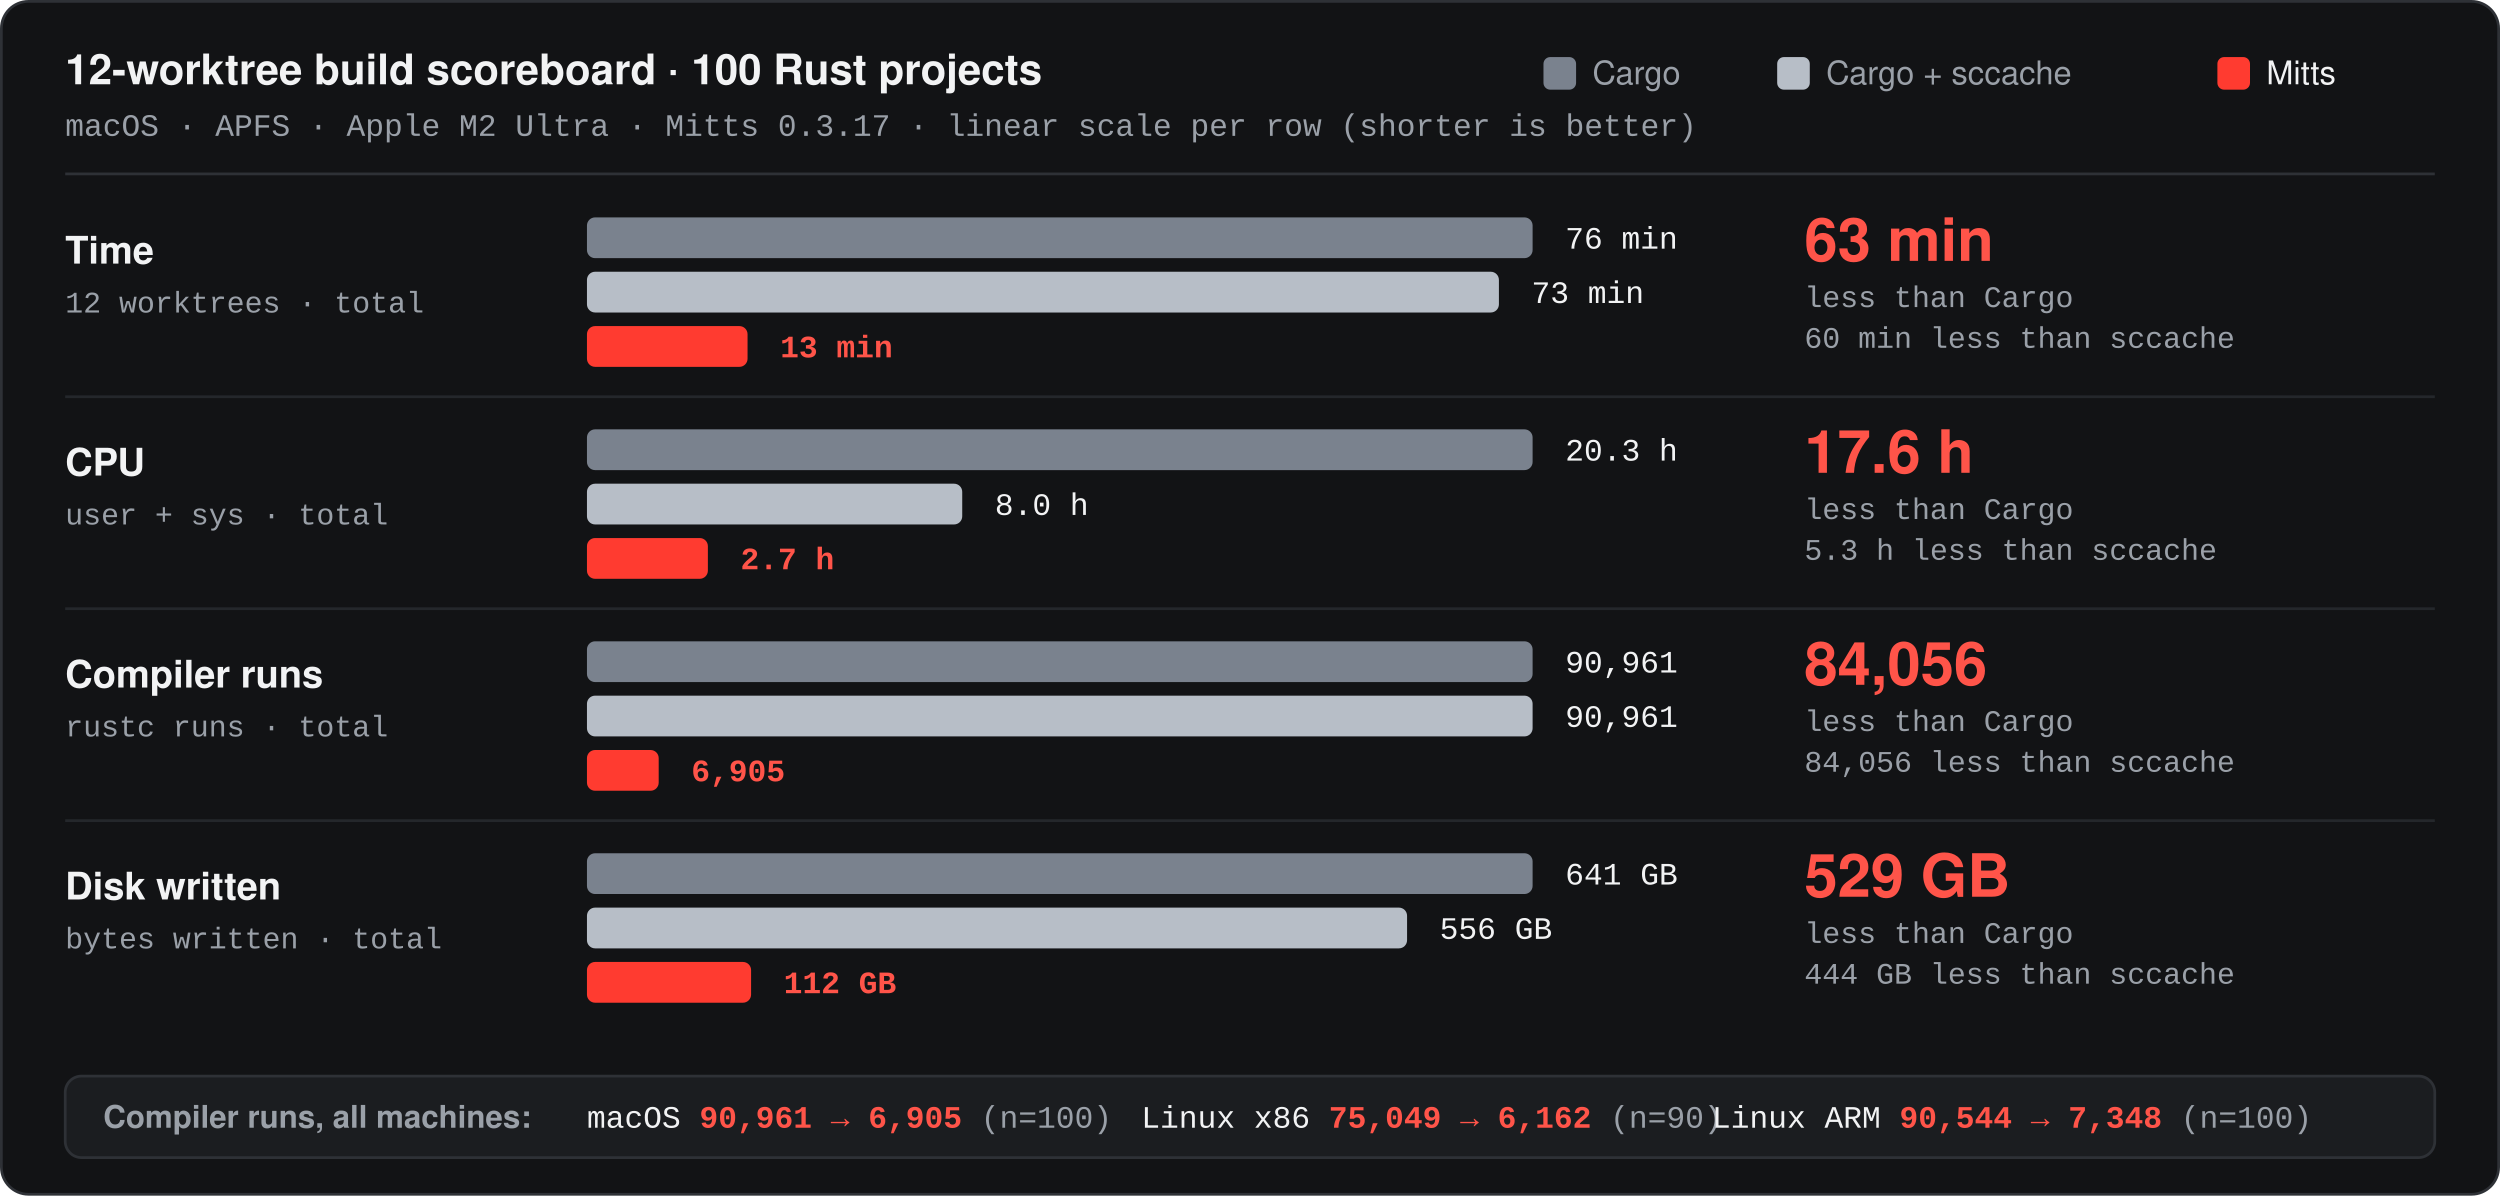
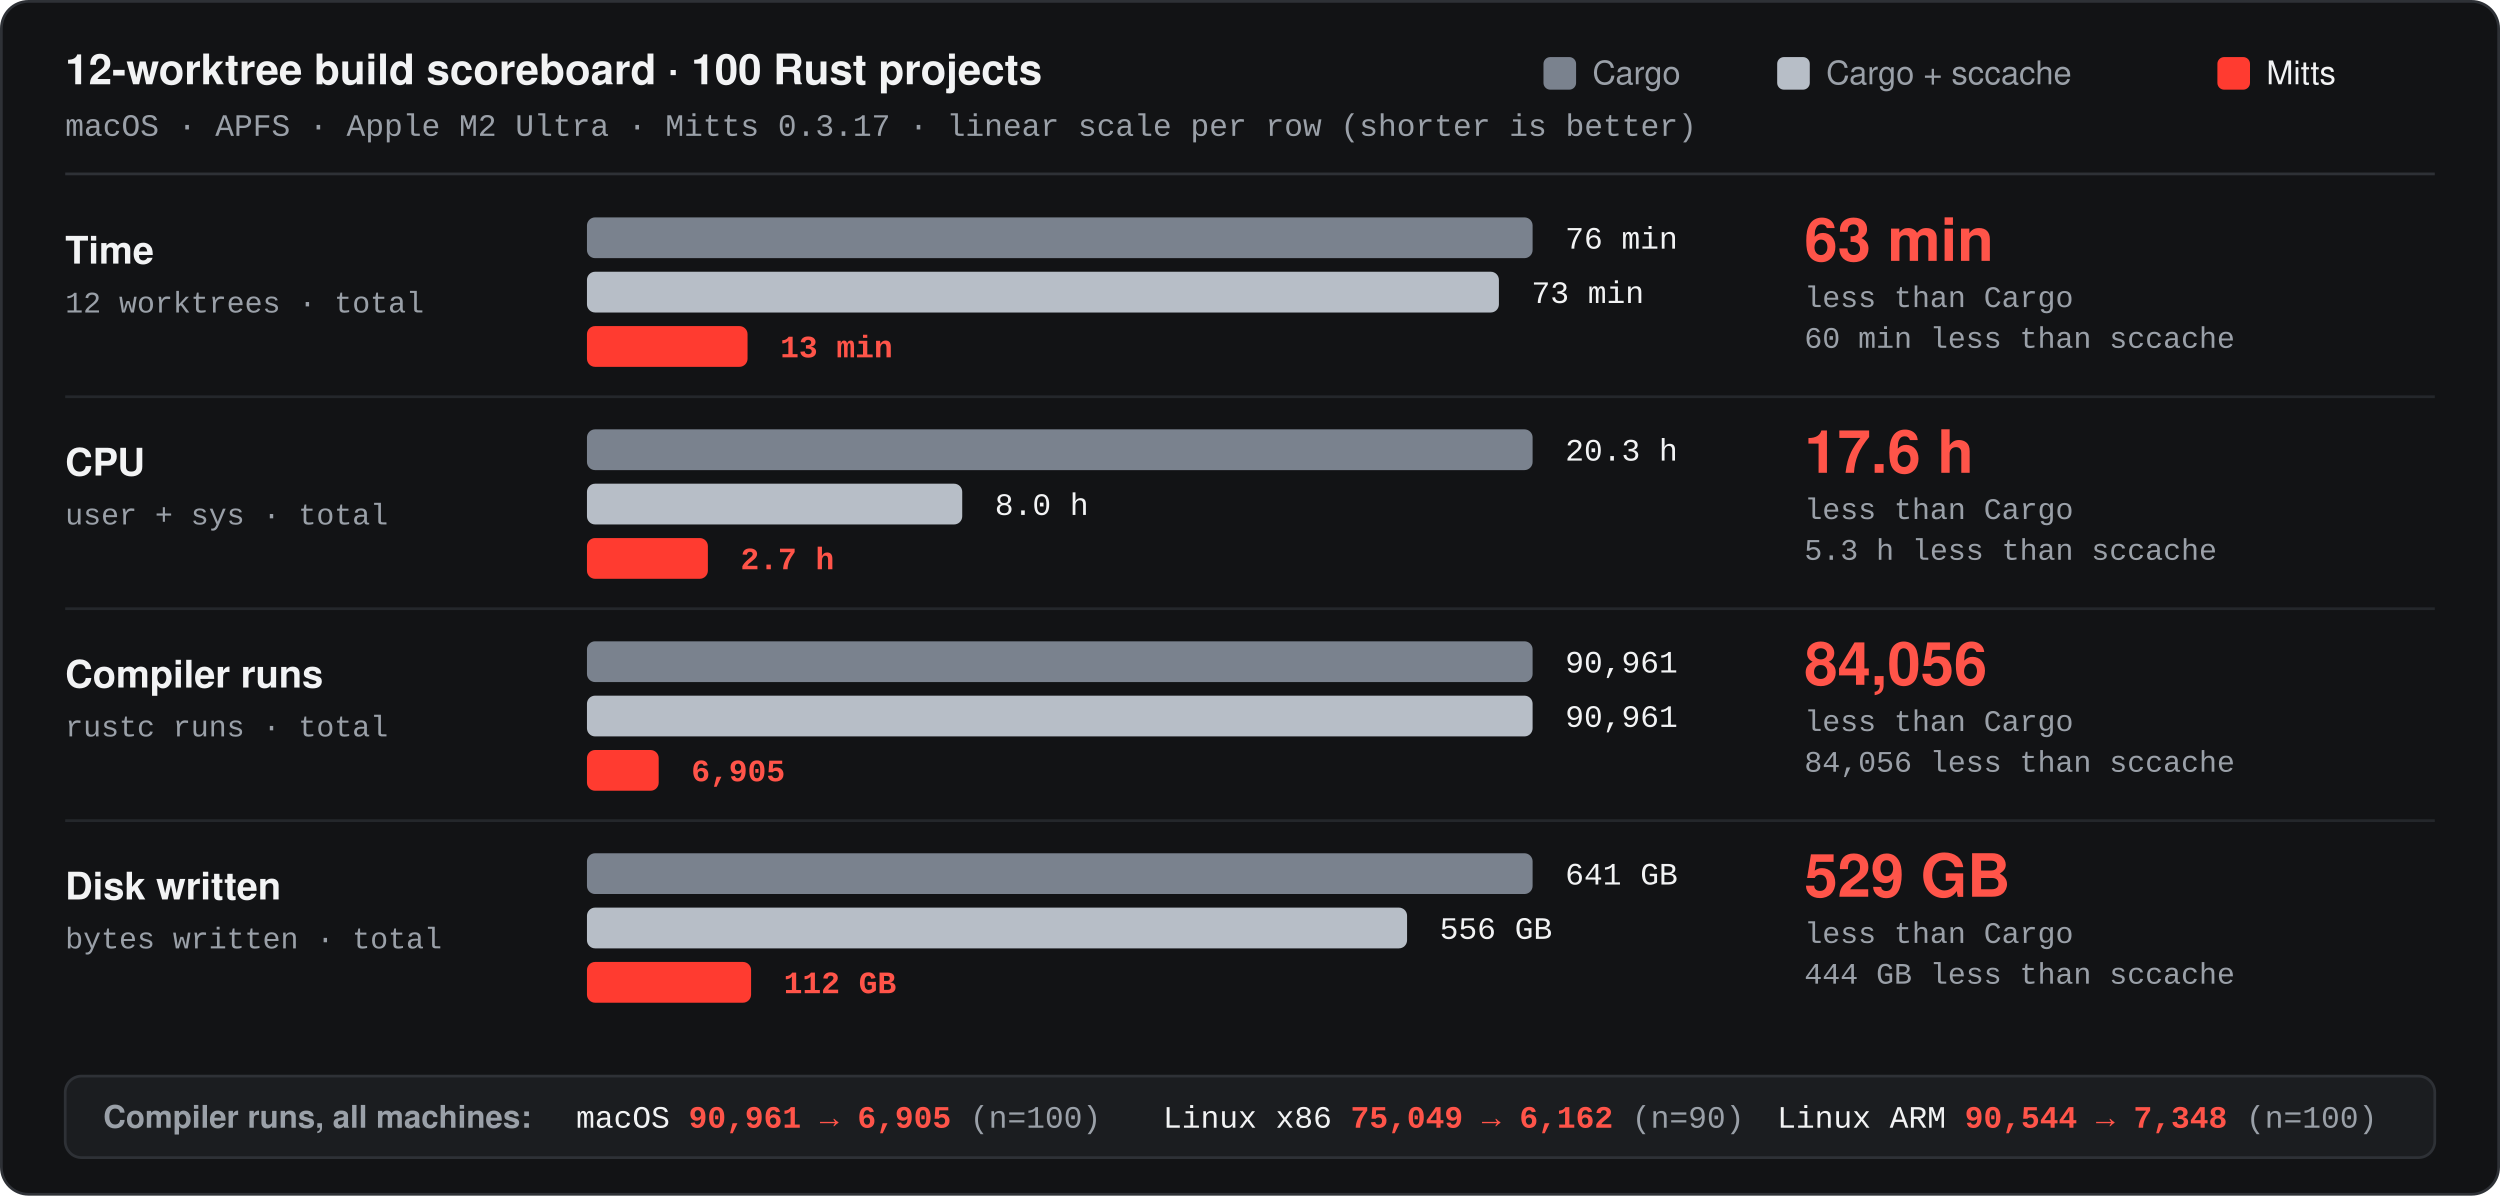
<svg xmlns="http://www.w3.org/2000/svg" viewBox="0 0 920 440" width="920" height="440" role="img" aria-label="12-worktree build scoreboard · 100 Rust projects">
  <rect x="0.5" y="0.5" width="919" height="439" rx="10" fill="#121315" stroke="#2e3136" />
  <text x="24" y="31" fill="#f2f3f4" font-family="-apple-system, BlinkMacSystemFont, &quot;Segoe UI&quot;, Helvetica, Arial, sans-serif" font-size="15.5" font-weight="700">12-worktree build scoreboard · 100 Rust projects</text>
  <text x="24" y="50" fill="#9aa0a8" font-family="ui-monospace, &quot;SFMono-Regular&quot;, Menlo, Consolas, &quot;Liberation Mono&quot;, monospace" font-size="11.5">macOS · APFS · Apple M2 Ultra · Mitts 0.3.17 · linear scale per row (shorter is better)</text>
  <rect x="568" y="21" width="12" height="12" rx="2.5" fill="#7a828e" />
  <text x="586" y="31" fill="#9aa0a8" font-family="-apple-system, BlinkMacSystemFont, &quot;Segoe UI&quot;, Helvetica, Arial, sans-serif" font-size="12" font-weight="500">Cargo</text>
  <rect x="654" y="21" width="12" height="12" rx="2.5" fill="#b7bec7" />
  <text x="672" y="31" fill="#9aa0a8" font-family="-apple-system, BlinkMacSystemFont, &quot;Segoe UI&quot;, Helvetica, Arial, sans-serif" font-size="12" font-weight="500">Cargo + sccache</text>
  <rect x="816" y="21" width="12" height="12" rx="2.5" fill="#ff3b30" />
  <text x="834" y="31" fill="#f2f3f4" font-family="-apple-system, BlinkMacSystemFont, &quot;Segoe UI&quot;, Helvetica, Arial, sans-serif" font-size="12" font-weight="500">Mitts</text>
  <line x1="24" x2="896" y1="64" y2="64" stroke="#2e3136" />
  <text x="24" y="97" fill="#f2f3f4" font-family="-apple-system, BlinkMacSystemFont, &quot;Segoe UI&quot;, Helvetica, Arial, sans-serif" font-size="14" font-weight="700">Time</text>
  <text x="24" y="115" fill="#9aa0a8" font-family="ui-monospace, &quot;SFMono-Regular&quot;, Menlo, Consolas, &quot;Liberation Mono&quot;, monospace" font-size="11" font-weight="400">12 worktrees · total</text>
  <rect x="216" y="80" width="348.0" height="15" rx="3" fill="#7a828e" />
  <text x="576.0" y="91.5" fill="#f2f3f4" font-family="ui-monospace, &quot;SFMono-Regular&quot;, Menlo, Consolas, &quot;Liberation Mono&quot;, monospace" font-size="11.5" font-weight="400">76 min</text>
  <rect x="216" y="100" width="335.6" height="15" rx="3" fill="#b7bec7" />
  <text x="563.6" y="111.5" fill="#f2f3f4" font-family="ui-monospace, &quot;SFMono-Regular&quot;, Menlo, Consolas, &quot;Liberation Mono&quot;, monospace" font-size="11.5" font-weight="400">73 min</text>
  <rect x="216" y="120" width="59.1" height="15" rx="3" fill="#ff3b30" />
  <text x="287.1" y="131.5" fill="#ff5449" font-family="ui-monospace, &quot;SFMono-Regular&quot;, Menlo, Consolas, &quot;Liberation Mono&quot;, monospace" font-size="11.5" font-weight="700">13 min</text>
  <text x="664" y="96" fill="#ff5449" font-family="-apple-system, BlinkMacSystemFont, &quot;Segoe UI&quot;, Helvetica, Arial, sans-serif" font-size="22" font-weight="800">63 min</text>
  <text x="664" y="113" fill="#9aa0a8" font-family="ui-monospace, &quot;SFMono-Regular&quot;, Menlo, Consolas, &quot;Liberation Mono&quot;, monospace" font-size="11" font-weight="400">less than Cargo</text>
  <text x="664" y="128" fill="#9aa0a8" font-family="ui-monospace, &quot;SFMono-Regular&quot;, Menlo, Consolas, &quot;Liberation Mono&quot;, monospace" font-size="11" font-weight="400">60 min less than sccache</text>
  <line x1="24" x2="896" y1="146" y2="146" stroke="#24272b" />
  <text x="24" y="175" fill="#f2f3f4" font-family="-apple-system, BlinkMacSystemFont, &quot;Segoe UI&quot;, Helvetica, Arial, sans-serif" font-size="14" font-weight="700">CPU</text>
  <text x="24" y="193" fill="#9aa0a8" font-family="ui-monospace, &quot;SFMono-Regular&quot;, Menlo, Consolas, &quot;Liberation Mono&quot;, monospace" font-size="11" font-weight="400">user + sys · total</text>
  <rect x="216" y="158" width="348.0" height="15" rx="3" fill="#7a828e" />
  <text x="576.0" y="169.5" fill="#f2f3f4" font-family="ui-monospace, &quot;SFMono-Regular&quot;, Menlo, Consolas, &quot;Liberation Mono&quot;, monospace" font-size="11.5" font-weight="400">20.3 h</text>
  <rect x="216" y="178" width="138.1" height="15" rx="3" fill="#b7bec7" />
  <text x="366.1" y="189.5" fill="#f2f3f4" font-family="ui-monospace, &quot;SFMono-Regular&quot;, Menlo, Consolas, &quot;Liberation Mono&quot;, monospace" font-size="11.5" font-weight="400">8.0 h</text>
  <rect x="216" y="198" width="44.5" height="15" rx="3" fill="#ff3b30" />
  <text x="272.5" y="209.5" fill="#ff5449" font-family="ui-monospace, &quot;SFMono-Regular&quot;, Menlo, Consolas, &quot;Liberation Mono&quot;, monospace" font-size="11.5" font-weight="700">2.7 h</text>
  <text x="664" y="174" fill="#ff5449" font-family="-apple-system, BlinkMacSystemFont, &quot;Segoe UI&quot;, Helvetica, Arial, sans-serif" font-size="22" font-weight="800">17.6 h</text>
  <text x="664" y="191" fill="#9aa0a8" font-family="ui-monospace, &quot;SFMono-Regular&quot;, Menlo, Consolas, &quot;Liberation Mono&quot;, monospace" font-size="11" font-weight="400">less than Cargo</text>
  <text x="664" y="206" fill="#9aa0a8" font-family="ui-monospace, &quot;SFMono-Regular&quot;, Menlo, Consolas, &quot;Liberation Mono&quot;, monospace" font-size="11" font-weight="400">5.3 h less than sccache</text>
  <line x1="24" x2="896" y1="224" y2="224" stroke="#24272b" />
  <text x="24" y="253" fill="#f2f3f4" font-family="-apple-system, BlinkMacSystemFont, &quot;Segoe UI&quot;, Helvetica, Arial, sans-serif" font-size="14" font-weight="700">Compiler runs</text>
  <text x="24" y="271" fill="#9aa0a8" font-family="ui-monospace, &quot;SFMono-Regular&quot;, Menlo, Consolas, &quot;Liberation Mono&quot;, monospace" font-size="11" font-weight="400">rustc runs · total</text>
  <rect x="216" y="236" width="348.0" height="15" rx="3" fill="#7a828e" />
  <text x="576.0" y="247.5" fill="#f2f3f4" font-family="ui-monospace, &quot;SFMono-Regular&quot;, Menlo, Consolas, &quot;Liberation Mono&quot;, monospace" font-size="11.5" font-weight="400">90,961</text>
  <rect x="216" y="256" width="348.0" height="15" rx="3" fill="#b7bec7" />
  <text x="576.0" y="267.5" fill="#f2f3f4" font-family="ui-monospace, &quot;SFMono-Regular&quot;, Menlo, Consolas, &quot;Liberation Mono&quot;, monospace" font-size="11.5" font-weight="400">90,961</text>
  <rect x="216" y="276" width="26.4" height="15" rx="3" fill="#ff3b30" />
  <text x="254.4" y="287.5" fill="#ff5449" font-family="ui-monospace, &quot;SFMono-Regular&quot;, Menlo, Consolas, &quot;Liberation Mono&quot;, monospace" font-size="11.5" font-weight="700">6,905</text>
  <text x="664" y="252" fill="#ff5449" font-family="-apple-system, BlinkMacSystemFont, &quot;Segoe UI&quot;, Helvetica, Arial, sans-serif" font-size="22" font-weight="800">84,056</text>
  <text x="664" y="269" fill="#9aa0a8" font-family="ui-monospace, &quot;SFMono-Regular&quot;, Menlo, Consolas, &quot;Liberation Mono&quot;, monospace" font-size="11" font-weight="400">less than Cargo</text>
  <text x="664" y="284" fill="#9aa0a8" font-family="ui-monospace, &quot;SFMono-Regular&quot;, Menlo, Consolas, &quot;Liberation Mono&quot;, monospace" font-size="11" font-weight="400">84,056 less than sccache</text>
  <line x1="24" x2="896" y1="302" y2="302" stroke="#24272b" />
  <text x="24" y="331" fill="#f2f3f4" font-family="-apple-system, BlinkMacSystemFont, &quot;Segoe UI&quot;, Helvetica, Arial, sans-serif" font-size="14" font-weight="700">Disk written</text>
  <text x="24" y="349" fill="#9aa0a8" font-family="ui-monospace, &quot;SFMono-Regular&quot;, Menlo, Consolas, &quot;Liberation Mono&quot;, monospace" font-size="11" font-weight="400">bytes written · total</text>
  <rect x="216" y="314" width="348.0" height="15" rx="3" fill="#7a828e" />
  <text x="576.0" y="325.5" fill="#f2f3f4" font-family="ui-monospace, &quot;SFMono-Regular&quot;, Menlo, Consolas, &quot;Liberation Mono&quot;, monospace" font-size="11.5" font-weight="400">641 GB</text>
  <rect x="216" y="334" width="301.8" height="15" rx="3" fill="#b7bec7" />
  <text x="529.8" y="345.5" fill="#f2f3f4" font-family="ui-monospace, &quot;SFMono-Regular&quot;, Menlo, Consolas, &quot;Liberation Mono&quot;, monospace" font-size="11.5" font-weight="400">556 GB</text>
  <rect x="216" y="354" width="60.4" height="15" rx="3" fill="#ff3b30" />
  <text x="288.4" y="365.5" fill="#ff5449" font-family="ui-monospace, &quot;SFMono-Regular&quot;, Menlo, Consolas, &quot;Liberation Mono&quot;, monospace" font-size="11.5" font-weight="700">112 GB</text>
  <text x="664" y="330" fill="#ff5449" font-family="-apple-system, BlinkMacSystemFont, &quot;Segoe UI&quot;, Helvetica, Arial, sans-serif" font-size="22" font-weight="800">529 GB</text>
  <text x="664" y="347" fill="#9aa0a8" font-family="ui-monospace, &quot;SFMono-Regular&quot;, Menlo, Consolas, &quot;Liberation Mono&quot;, monospace" font-size="11" font-weight="400">less than Cargo</text>
  <text x="664" y="362" fill="#9aa0a8" font-family="ui-monospace, &quot;SFMono-Regular&quot;, Menlo, Consolas, &quot;Liberation Mono&quot;, monospace" font-size="11" font-weight="400">444 GB less than sccache</text>
  <rect x="24" y="396" width="872" height="30" rx="6" fill="#1b1d20" stroke="#2e3136" />
  <text x="38" y="415" fill="#9aa0a8" font-family="-apple-system, BlinkMacSystemFont, &quot;Segoe UI&quot;, Helvetica, Arial, sans-serif" font-size="11.5" font-weight="600">Compiler runs, all machines:</text>
-   <text x="216" y="415" fill="#f2f3f4" font-family="ui-monospace, &quot;SFMono-Regular&quot;, Menlo, Consolas, &quot;Liberation Mono&quot;, monospace" font-size="11.5">macOS <tspan fill="#ff5449" font-weight="700">90,961 → 6,905</tspan>
+   <text x="212" y="415" fill="#f2f3f4" font-family="ui-monospace, &quot;SFMono-Regular&quot;, Menlo, Consolas, &quot;Liberation Mono&quot;, monospace" font-size="11.5">macOS <tspan fill="#ff5449" font-weight="700">90,961 → 6,905</tspan>
    <tspan fill="#9aa0a8">(n=100)</tspan>
  </text>
-   <text x="420" y="415" fill="#f2f3f4" font-family="ui-monospace, &quot;SFMono-Regular&quot;, Menlo, Consolas, &quot;Liberation Mono&quot;, monospace" font-size="11.5">Linux x86 <tspan fill="#ff5449" font-weight="700">75,049 → 6,162</tspan>
+   <text x="428" y="415" fill="#f2f3f4" font-family="ui-monospace, &quot;SFMono-Regular&quot;, Menlo, Consolas, &quot;Liberation Mono&quot;, monospace" font-size="11.5">Linux x86 <tspan fill="#ff5449" font-weight="700">75,049 → 6,162</tspan>
    <tspan fill="#9aa0a8">(n=90)</tspan>
  </text>
-   <text x="630" y="415" fill="#f2f3f4" font-family="ui-monospace, &quot;SFMono-Regular&quot;, Menlo, Consolas, &quot;Liberation Mono&quot;, monospace" font-size="11.5">Linux ARM <tspan fill="#ff5449" font-weight="700">90,544 → 7,348</tspan>
+   <text x="654" y="415" fill="#f2f3f4" font-family="ui-monospace, &quot;SFMono-Regular&quot;, Menlo, Consolas, &quot;Liberation Mono&quot;, monospace" font-size="11.5">Linux ARM <tspan fill="#ff5449" font-weight="700">90,544 → 7,348</tspan>
    <tspan fill="#9aa0a8">(n=100)</tspan>
  </text>
</svg>
